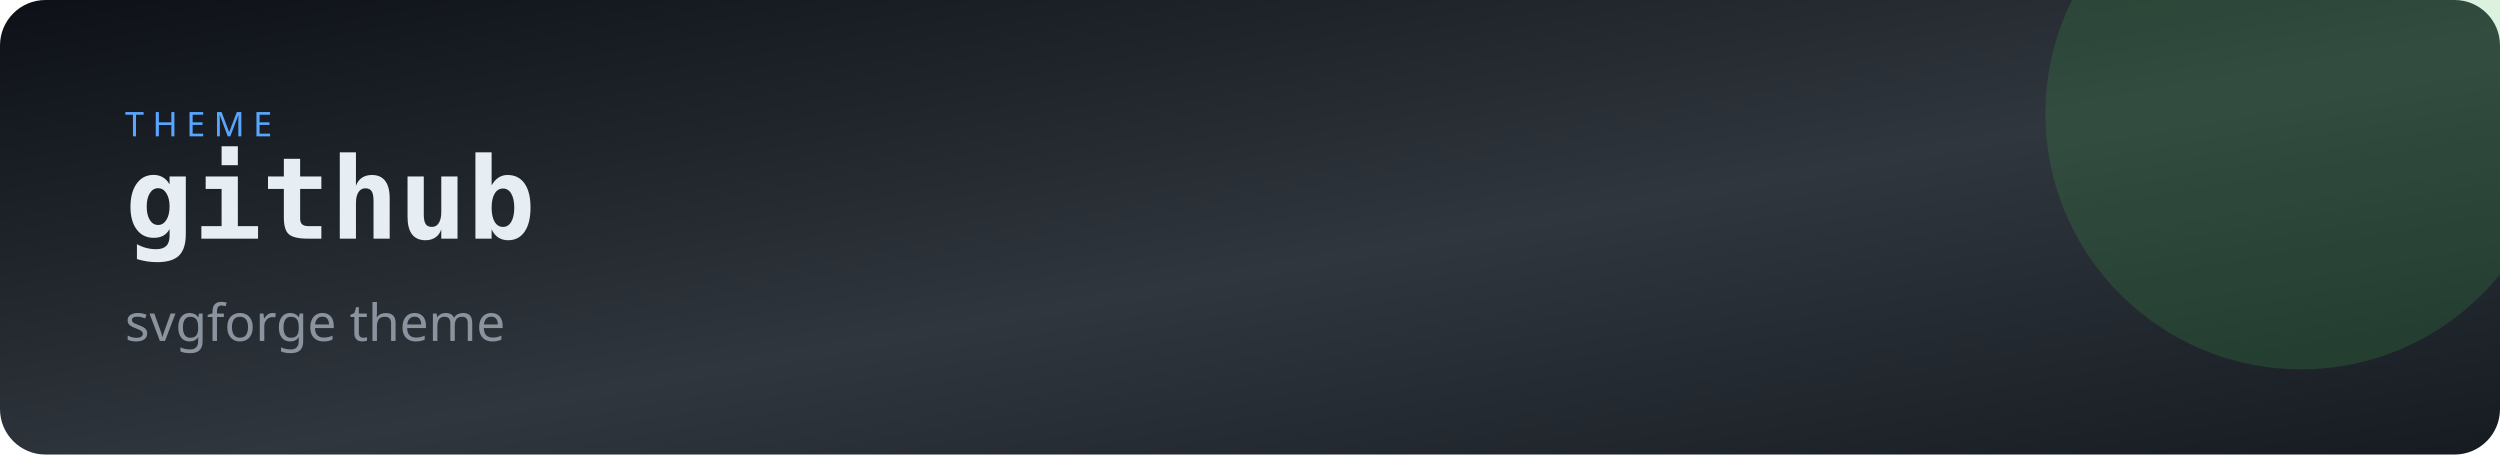
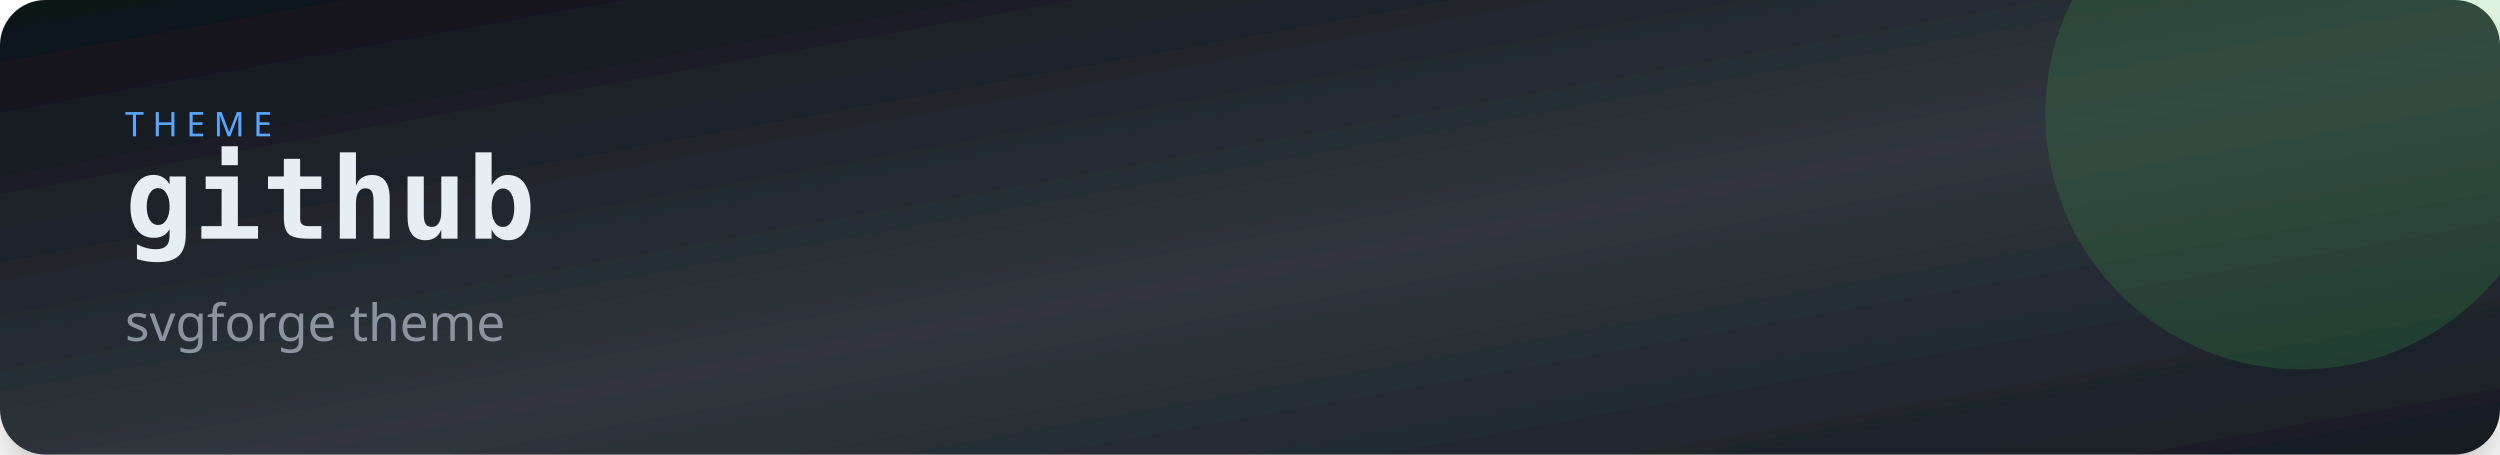
<svg xmlns="http://www.w3.org/2000/svg" width="880" height="160" viewBox="0 0 880 160" role="img" aria-label="github">
  <defs>
-     <linearGradient id="grad-githubgithub-b0cb1e1c" x1="0" y1="0" x2="1" y2="1">
-       <stop offset="0%" stop-color="#0d1117" />
-       <stop offset="55%" stop-color="#30363d" />
-       <stop offset="100%" stop-color="#161b22" />
-     </linearGradient>
+     <filter id="shadow-github-b5c11be3" x="-8%" y="-8%" width="120%" height="130%">
+       <feDropShadow dx="0" dy="8" stdDeviation="10" flood-color="#000000" flood-opacity="0.28" />
+     </filter>
  </defs>
-   <rect width="880" height="160" rx="16" fill="url(#grad-githubgithub-b0cb1e1c)" />
-   <circle cx="810" cy="40" r="90" fill="#3fb950" fill-opacity="0.18" />
-   <text x="44" y="48" fill="#58a6ff" font-family="ui-sans-serif, system-ui, sans-serif" font-size="12" letter-spacing="3">THEME</text>
-   <text x="44" y="84" fill="#e6edf3" font-family="ui-monospace, SFMono-Regular, Menlo, monospace" font-size="40" font-weight="700">github</text>
-   <text x="44" y="120" fill="#8b949e" font-family="ui-sans-serif, system-ui, sans-serif" font-size="18">svgforge theme</text>
+   <g filter="url(#shadow-github-b5c11be3)">
+     <defs>
+       <linearGradient id="grad-githubgithub-b0cb1e1c" x1="0" y1="0" x2="1" y2="1">
+         <stop offset="0%" stop-color="#0d1117" />
+         <stop offset="55%" stop-color="#30363d" />
+         <stop offset="100%" stop-color="#161b22" />
+       </linearGradient>
+     </defs>
+     <rect width="880" height="160" rx="16" fill="url(#grad-githubgithub-b0cb1e1c)" />
+     <circle cx="810" cy="40" r="90" fill="#3fb950" fill-opacity="0.18" />
+     <text x="44" y="48" fill="#58a6ff" font-family="ui-sans-serif, system-ui, sans-serif" font-size="12" letter-spacing="3">THEME</text>
+     <text x="44" y="84" fill="#e6edf3" font-family="ui-monospace, SFMono-Regular, Menlo, monospace" font-size="40" font-weight="700">github</text>
+     <text x="44" y="120" fill="#8b949e" font-family="ui-sans-serif, system-ui, sans-serif" font-size="18">svgforge theme</text>
+   </g>
</svg>
